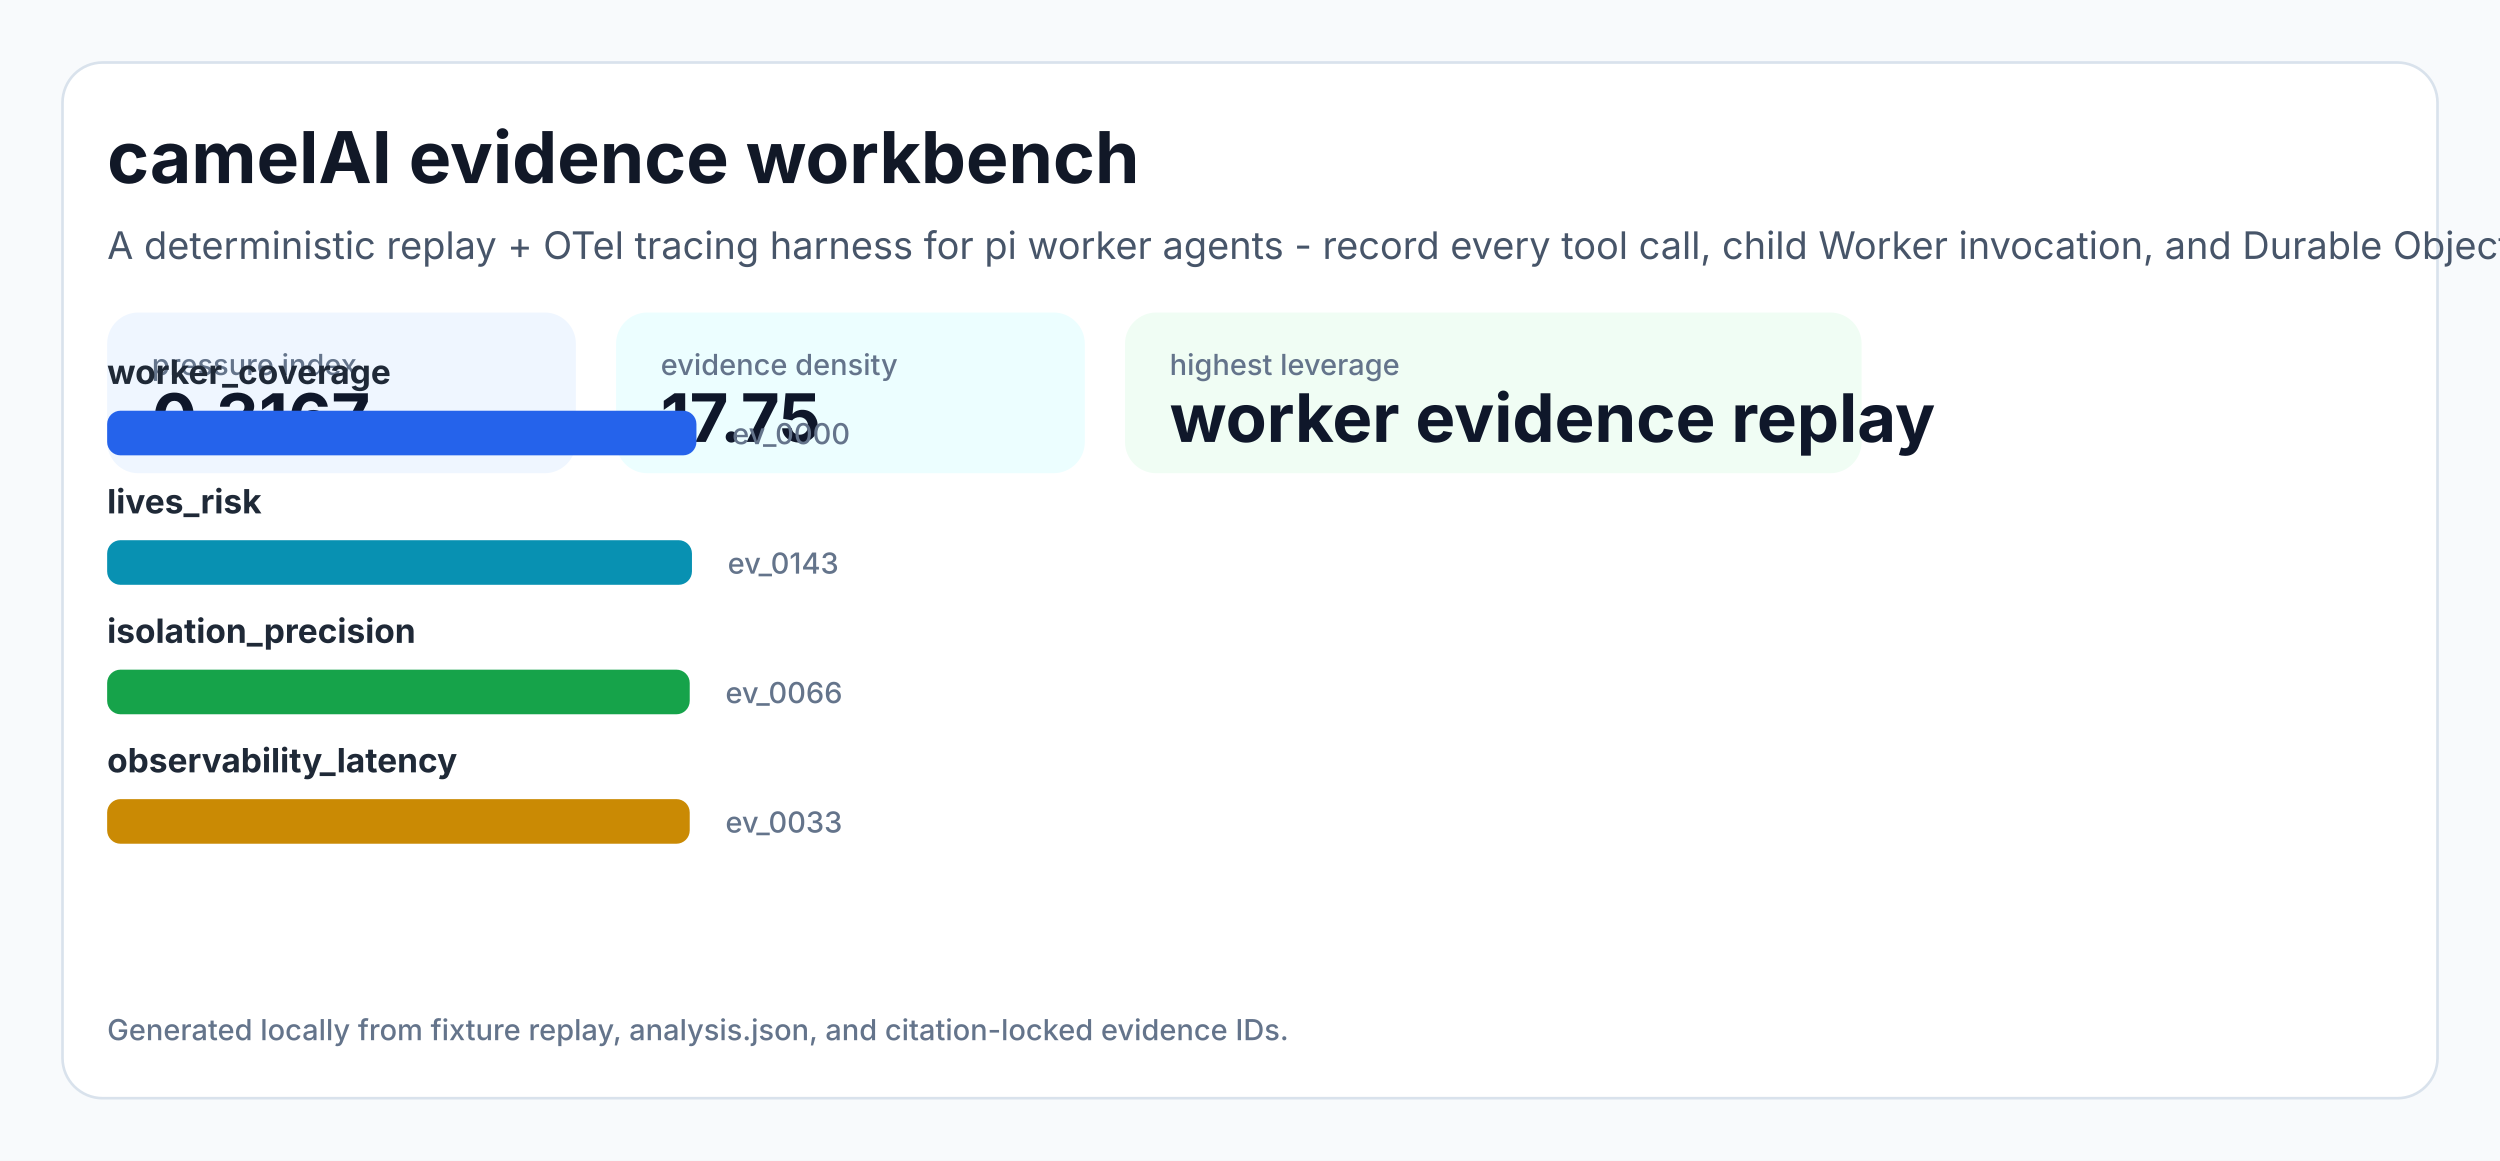
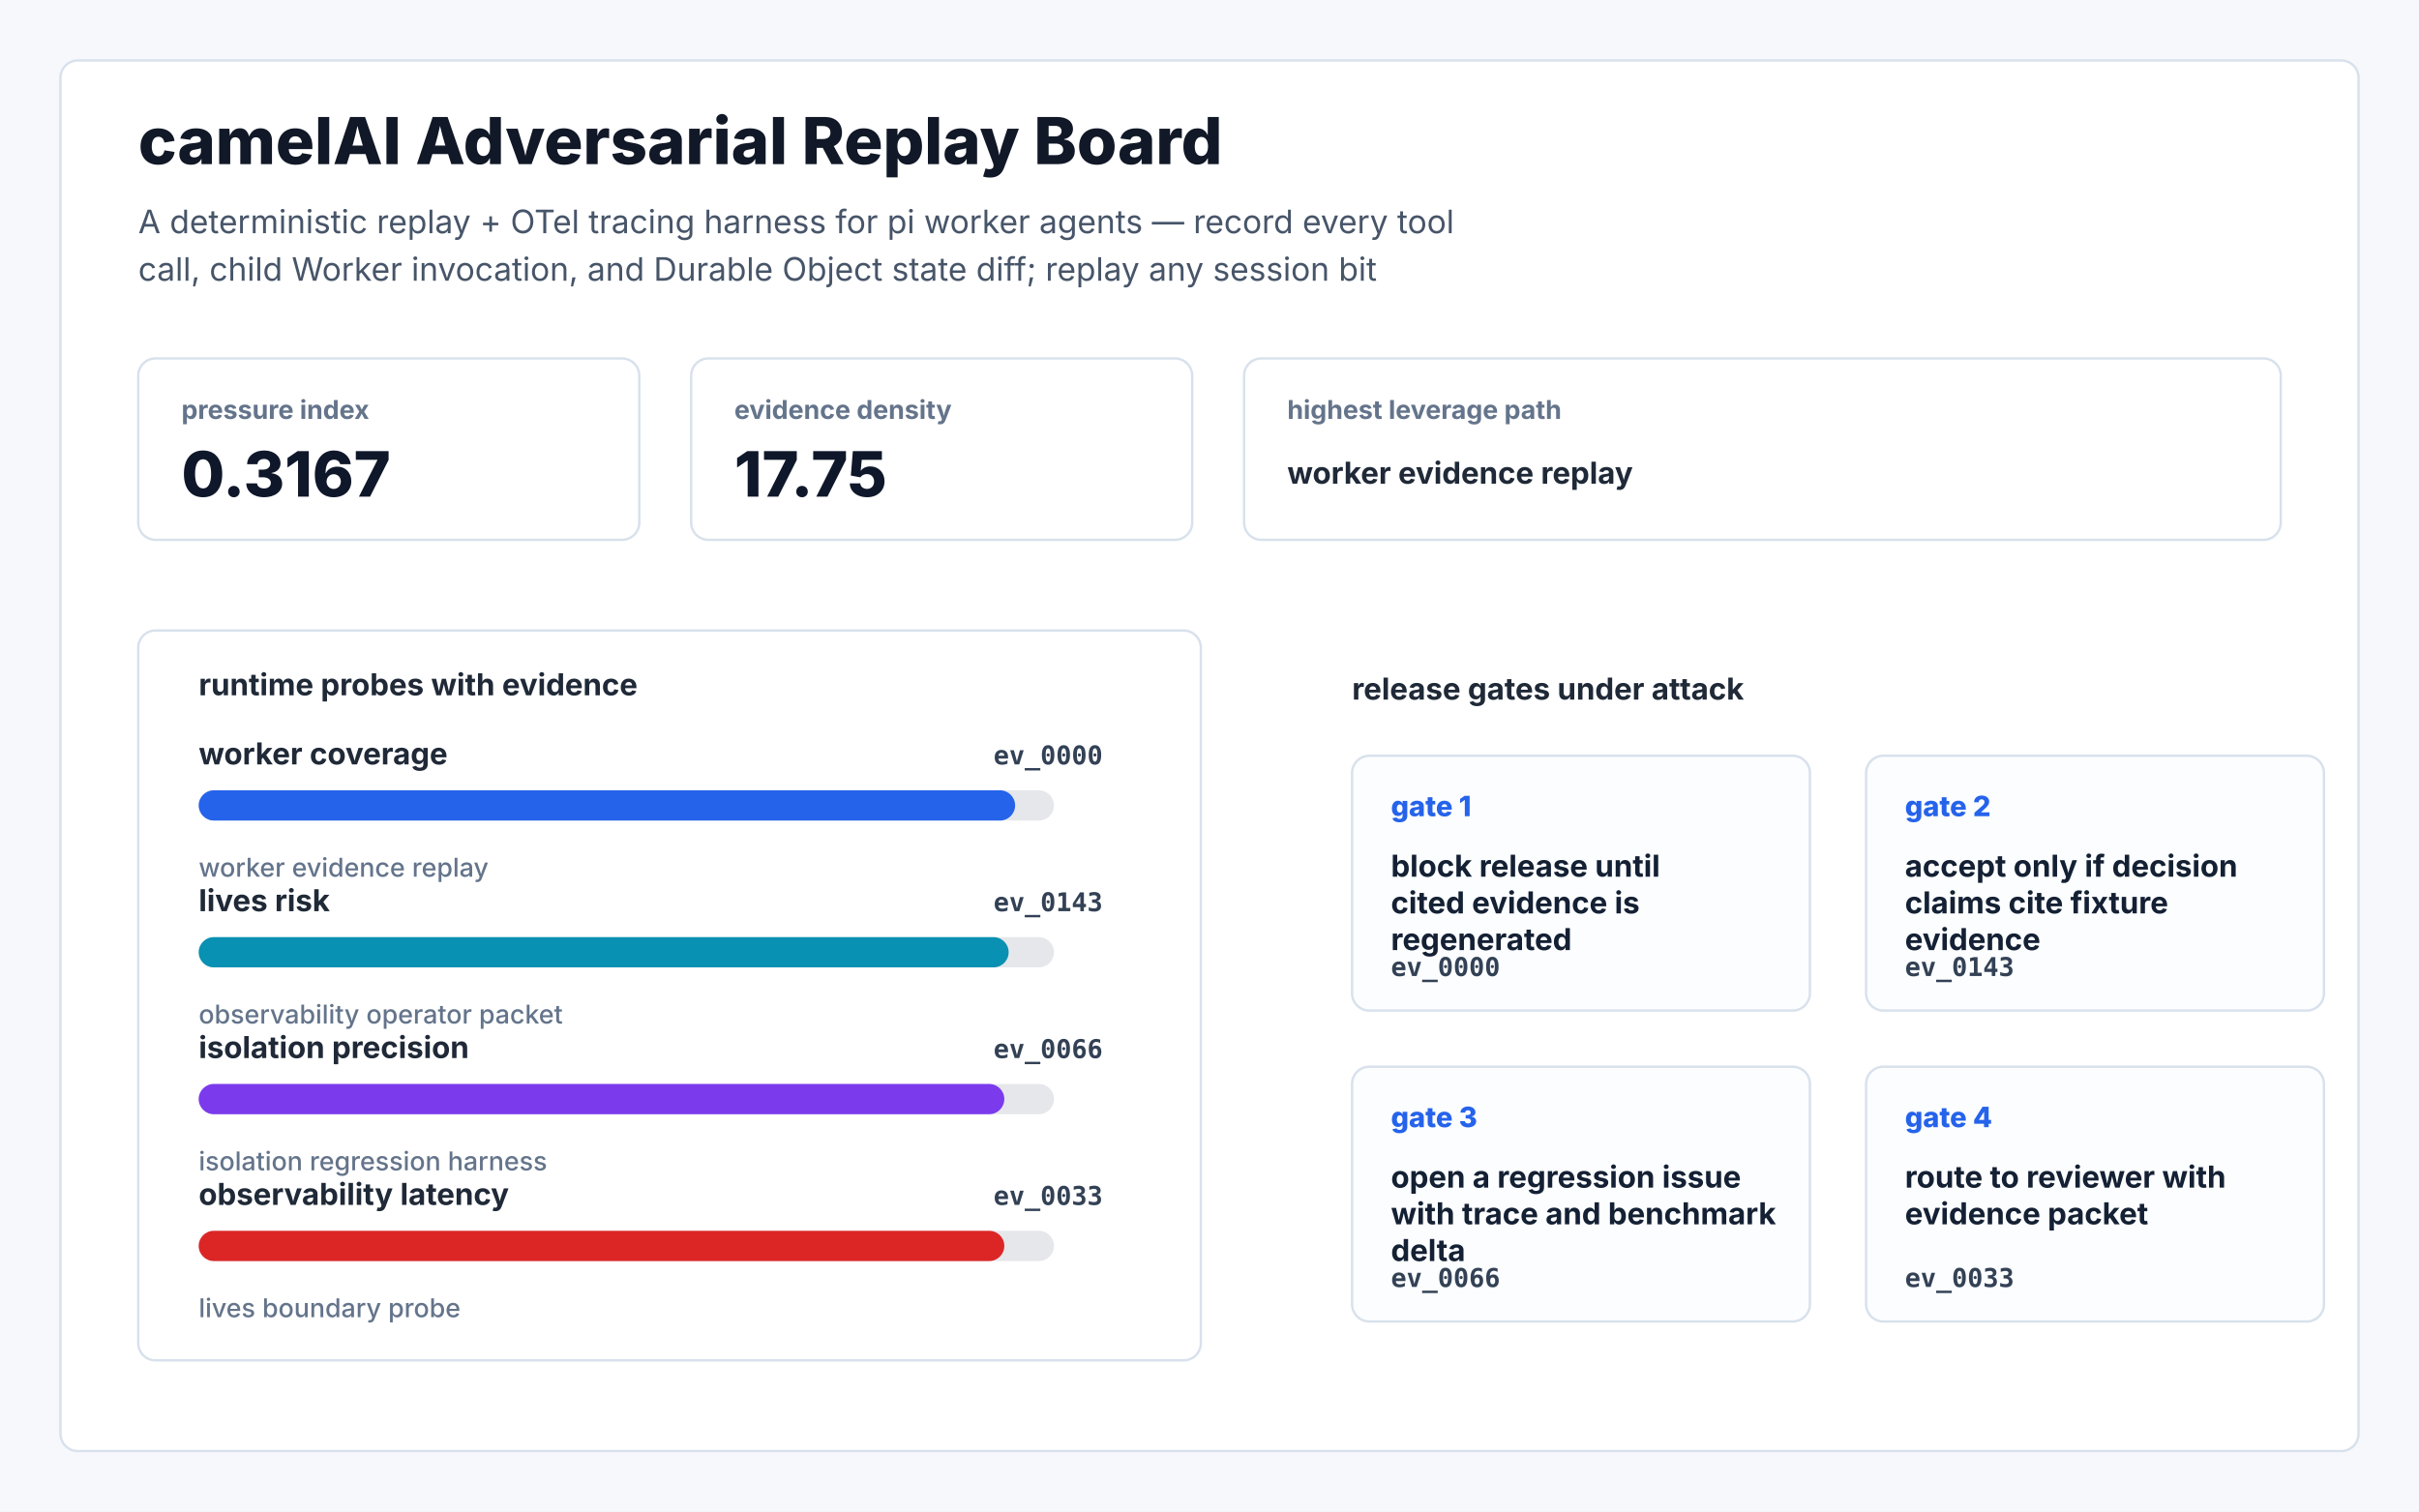
- <svg xmlns="http://www.w3.org/2000/svg" width="1120" height="520" viewBox="0 0 1120 520" role="img" aria-label="camelAI project working dashboard preview">
+ <svg xmlns="http://www.w3.org/2000/svg" width="1120" height="700" viewBox="0 0 1120 700" role="img" aria-label="camelAI visual evidence dashboard">
  <defs>
    <style>
-       .bg { fill: #f8fafc; }
-       .panel { fill: #ffffff; stroke: #d9e2ec; stroke-width: 1.2; }
-       .title { font: 700 32px -apple-system, BlinkMacSystemFont, "Segoe UI", sans-serif; fill: #111827; }
-       .sub { font: 400 17px -apple-system, BlinkMacSystemFont, "Segoe UI", sans-serif; fill: #475569; }
-       .label { font: 650 15px -apple-system, BlinkMacSystemFont, "Segoe UI", sans-serif; fill: #1f2937; }
-       .small { font: 500 13px -apple-system, BlinkMacSystemFont, "Segoe UI", sans-serif; fill: #64748b; }
-       .metric { font: 750 30px -apple-system, BlinkMacSystemFont, "Segoe UI", sans-serif; fill: #0f172a; }
+       .bg { fill:#f7f8fb; }
+       .panel { fill:#ffffff; stroke:#d8e1ec; stroke-width:1.1; }
+       .card { fill:#ffffff; stroke:#d8e1ec; stroke-width:1.1; }
+       .actioncard { fill:#fbfdff; stroke:#d8e1ec; stroke-width:1.1; }
+       .title { font:760 30px -apple-system,BlinkMacSystemFont,"Segoe UI",sans-serif; fill:#111827; }
+       .sub { font:420 15px -apple-system,BlinkMacSystemFont,"Segoe UI",sans-serif; fill:#475569; }
+       .label { font:700 14px -apple-system,BlinkMacSystemFont,"Segoe UI",sans-serif; fill:#1f2937; }
+       .caption { font:500 12px -apple-system,BlinkMacSystemFont,"Segoe UI",sans-serif; fill:#64748b; }
+       .small { font:650 12px -apple-system,BlinkMacSystemFont,"Segoe UI",sans-serif; fill:#64748b; }
+       .metric { font:780 29px -apple-system,BlinkMacSystemFont,"Segoe UI",sans-serif; fill:#0f172a; }
+       .rank { font:760 13px -apple-system,BlinkMacSystemFont,"Segoe UI",sans-serif; fill:#2563eb; }
+       .cardtext { font:650 14px -apple-system,BlinkMacSystemFont,"Segoe UI",sans-serif; fill:#142033; }
+       .mono { font:700 12px ui-monospace,SFMono-Regular,Menlo,monospace; fill:#334155; }
    </style>
  </defs>
-   <rect class="bg" width="1120" height="520" rx="0" />
-   <rect class="panel" x="28" y="28" width="1064" height="464" rx="18" />
-   <text class="title" x="48" y="82">camelAI evidence workbench</text>
-   <text class="sub" x="48" y="116">A deterministic replay + OTel tracing harness for pi worker agents - record every tool call, child Worker invocation, and Durable Object state diff; replay any session bit for bit; enforce per session budgets in the Worker runtime.</text>
-   <rect x="48" y="140" width="210" height="72" rx="14" fill="#eff6ff" />
-   <text class="small" x="68" y="168">pressure index</text>
-   <text class="metric" x="68" y="198">0.3167</text>
-   <rect x="276" y="140" width="210" height="72" rx="14" fill="#ecfeff" />
-   <text class="small" x="296" y="168">evidence density</text>
-   <text class="metric" x="296" y="198">17.75</text>
-   <rect x="504" y="140" width="330" height="72" rx="14" fill="#f0fdf4" />
-   <text class="small" x="524" y="168">highest leverage</text>
-   <text class="metric" x="524" y="198">worker evidence replay</text>
-   <text x="48" y="172" class="label">worker_coverage</text>
-   <rect x="48" y="184" width="264" height="20" rx="6" fill="#2563eb" />
-   <text x="328" y="199" class="small">ev_0000</text>
-   <text x="48" y="230" class="label">lives_risk</text>
-   <rect x="48" y="242" width="262" height="20" rx="6" fill="#0891b2" />
-   <text x="326" y="257" class="small">ev_0143</text>
-   <text x="48" y="288" class="label">isolation_precision</text>
-   <rect x="48" y="300" width="261" height="20" rx="6" fill="#16a34a" />
-   <text x="325" y="315" class="small">ev_0066</text>
-   <text x="48" y="346" class="label">observability_latency</text>
-   <rect x="48" y="358" width="261" height="20" rx="6" fill="#ca8a04" />
-   <text x="325" y="373" class="small">ev_0033</text>
-   <text class="small" x="48" y="466">Generated locally from fixture replay, analysis.json, and citation-locked evidence IDs.</text>
+   <rect class="bg" width="1120" height="700" />
+   <rect class="panel" x="28" y="28" width="1064" height="644" rx="8" />
+   <text class="title" x="64" y="76">camelAI Adversarial Replay Board</text>
+   <text class="sub" x="64" y="108">
+     <tspan x="64" dy="0">A deterministic replay + OTel tracing harness for pi worker agents — record every tool</tspan>
+     <tspan x="64" dy="22">call, child Worker invocation, and Durable Object state diff; replay any session bit</tspan>
+   </text>
+   <rect class="card" x="64" y="166" width="232" height="84" rx="8" />
+   <text class="small" x="84" y="194">pressure index</text>
+   <text class="metric" x="84" y="230">0.3167</text>
+   <rect class="card" x="320" y="166" width="232" height="84" rx="8" />
+   <text class="small" x="340" y="194">evidence density</text>
+   <text class="metric" x="340" y="230">17.75</text>
+   <rect class="card" x="576" y="166" width="480" height="84" rx="8" />
+   <text class="small" x="596" y="194">highest leverage path</text>
+   <text class="label" x="596" y="224">
+     <tspan x="596" dy="0">worker evidence replay</tspan>
+   </text>
+   <rect class="card" x="64" y="292" width="492" height="338" rx="8" />
+   <text class="label" x="92" y="322">runtime probes with evidence</text>
+   <text x="92" y="354" class="label">worker coverage</text>
+   <text x="460" y="354" class="mono">ev_0000</text>
+   <rect x="92" y="366" width="396" height="14" rx="7" fill="#e5e7eb" />
+   <rect x="92" y="366" width="378" height="14" rx="7" fill="#2563eb" />
+   <text x="92" y="406" class="caption">worker evidence replay</text>
+   <text x="92" y="422" class="label">lives risk</text>
+   <text x="460" y="422" class="mono">ev_0143</text>
+   <rect x="92" y="434" width="396" height="14" rx="7" fill="#e5e7eb" />
+   <rect x="92" y="434" width="375" height="14" rx="7" fill="#0891b2" />
+   <text x="92" y="474" class="caption">observability operator packet</text>
+   <text x="92" y="490" class="label">isolation precision</text>
+   <text x="460" y="490" class="mono">ev_0066</text>
+   <rect x="92" y="502" width="396" height="14" rx="7" fill="#e5e7eb" />
+   <rect x="92" y="502" width="373" height="14" rx="7" fill="#7c3aed" />
+   <text x="92" y="542" class="caption">isolation regression harness</text>
+   <text x="92" y="558" class="label">observability latency</text>
+   <text x="460" y="558" class="mono">ev_0033</text>
+   <rect x="92" y="570" width="396" height="14" rx="7" fill="#e5e7eb" />
+   <rect x="92" y="570" width="373" height="14" rx="7" fill="#dc2626" />
+   <text x="92" y="610" class="caption">lives boundary probe</text>
+   <text class="label" x="626" y="324">release gates under attack</text>
+   <rect class="actioncard" x="626" y="350" width="212" height="118" rx="8" />
+   <text class="rank" x="644" y="378">gate 1</text>
+   <text class="cardtext" x="644" y="406">
+     <tspan x="644" dy="0">block release until</tspan>
+     <tspan x="644" dy="17">cited evidence is</tspan>
+     <tspan x="644" dy="17">regenerated</tspan>
+   </text>
+   <text class="mono" x="644" y="452">ev_0000</text>
+   <rect class="actioncard" x="864" y="350" width="212" height="118" rx="8" />
+   <text class="rank" x="882" y="378">gate 2</text>
+   <text class="cardtext" x="882" y="406">
+     <tspan x="882" dy="0">accept only if decision</tspan>
+     <tspan x="882" dy="17">claims cite fixture</tspan>
+     <tspan x="882" dy="17">evidence</tspan>
+   </text>
+   <text class="mono" x="882" y="452">ev_0143</text>
+   <rect class="actioncard" x="626" y="494" width="212" height="118" rx="8" />
+   <text class="rank" x="644" y="522">gate 3</text>
+   <text class="cardtext" x="644" y="550">
+     <tspan x="644" dy="0">open a regression issue</tspan>
+     <tspan x="644" dy="17">with trace and benchmark</tspan>
+     <tspan x="644" dy="17">delta</tspan>
+   </text>
+   <text class="mono" x="644" y="596">ev_0066</text>
+   <rect class="actioncard" x="864" y="494" width="212" height="118" rx="8" />
+   <text class="rank" x="882" y="522">gate 4</text>
+   <text class="cardtext" x="882" y="550">
+     <tspan x="882" dy="0">route to reviewer with</tspan>
+     <tspan x="882" dy="17">evidence packet</tspan>
+   </text>
+   <text class="mono" x="882" y="596">ev_0033</text>
</svg>
